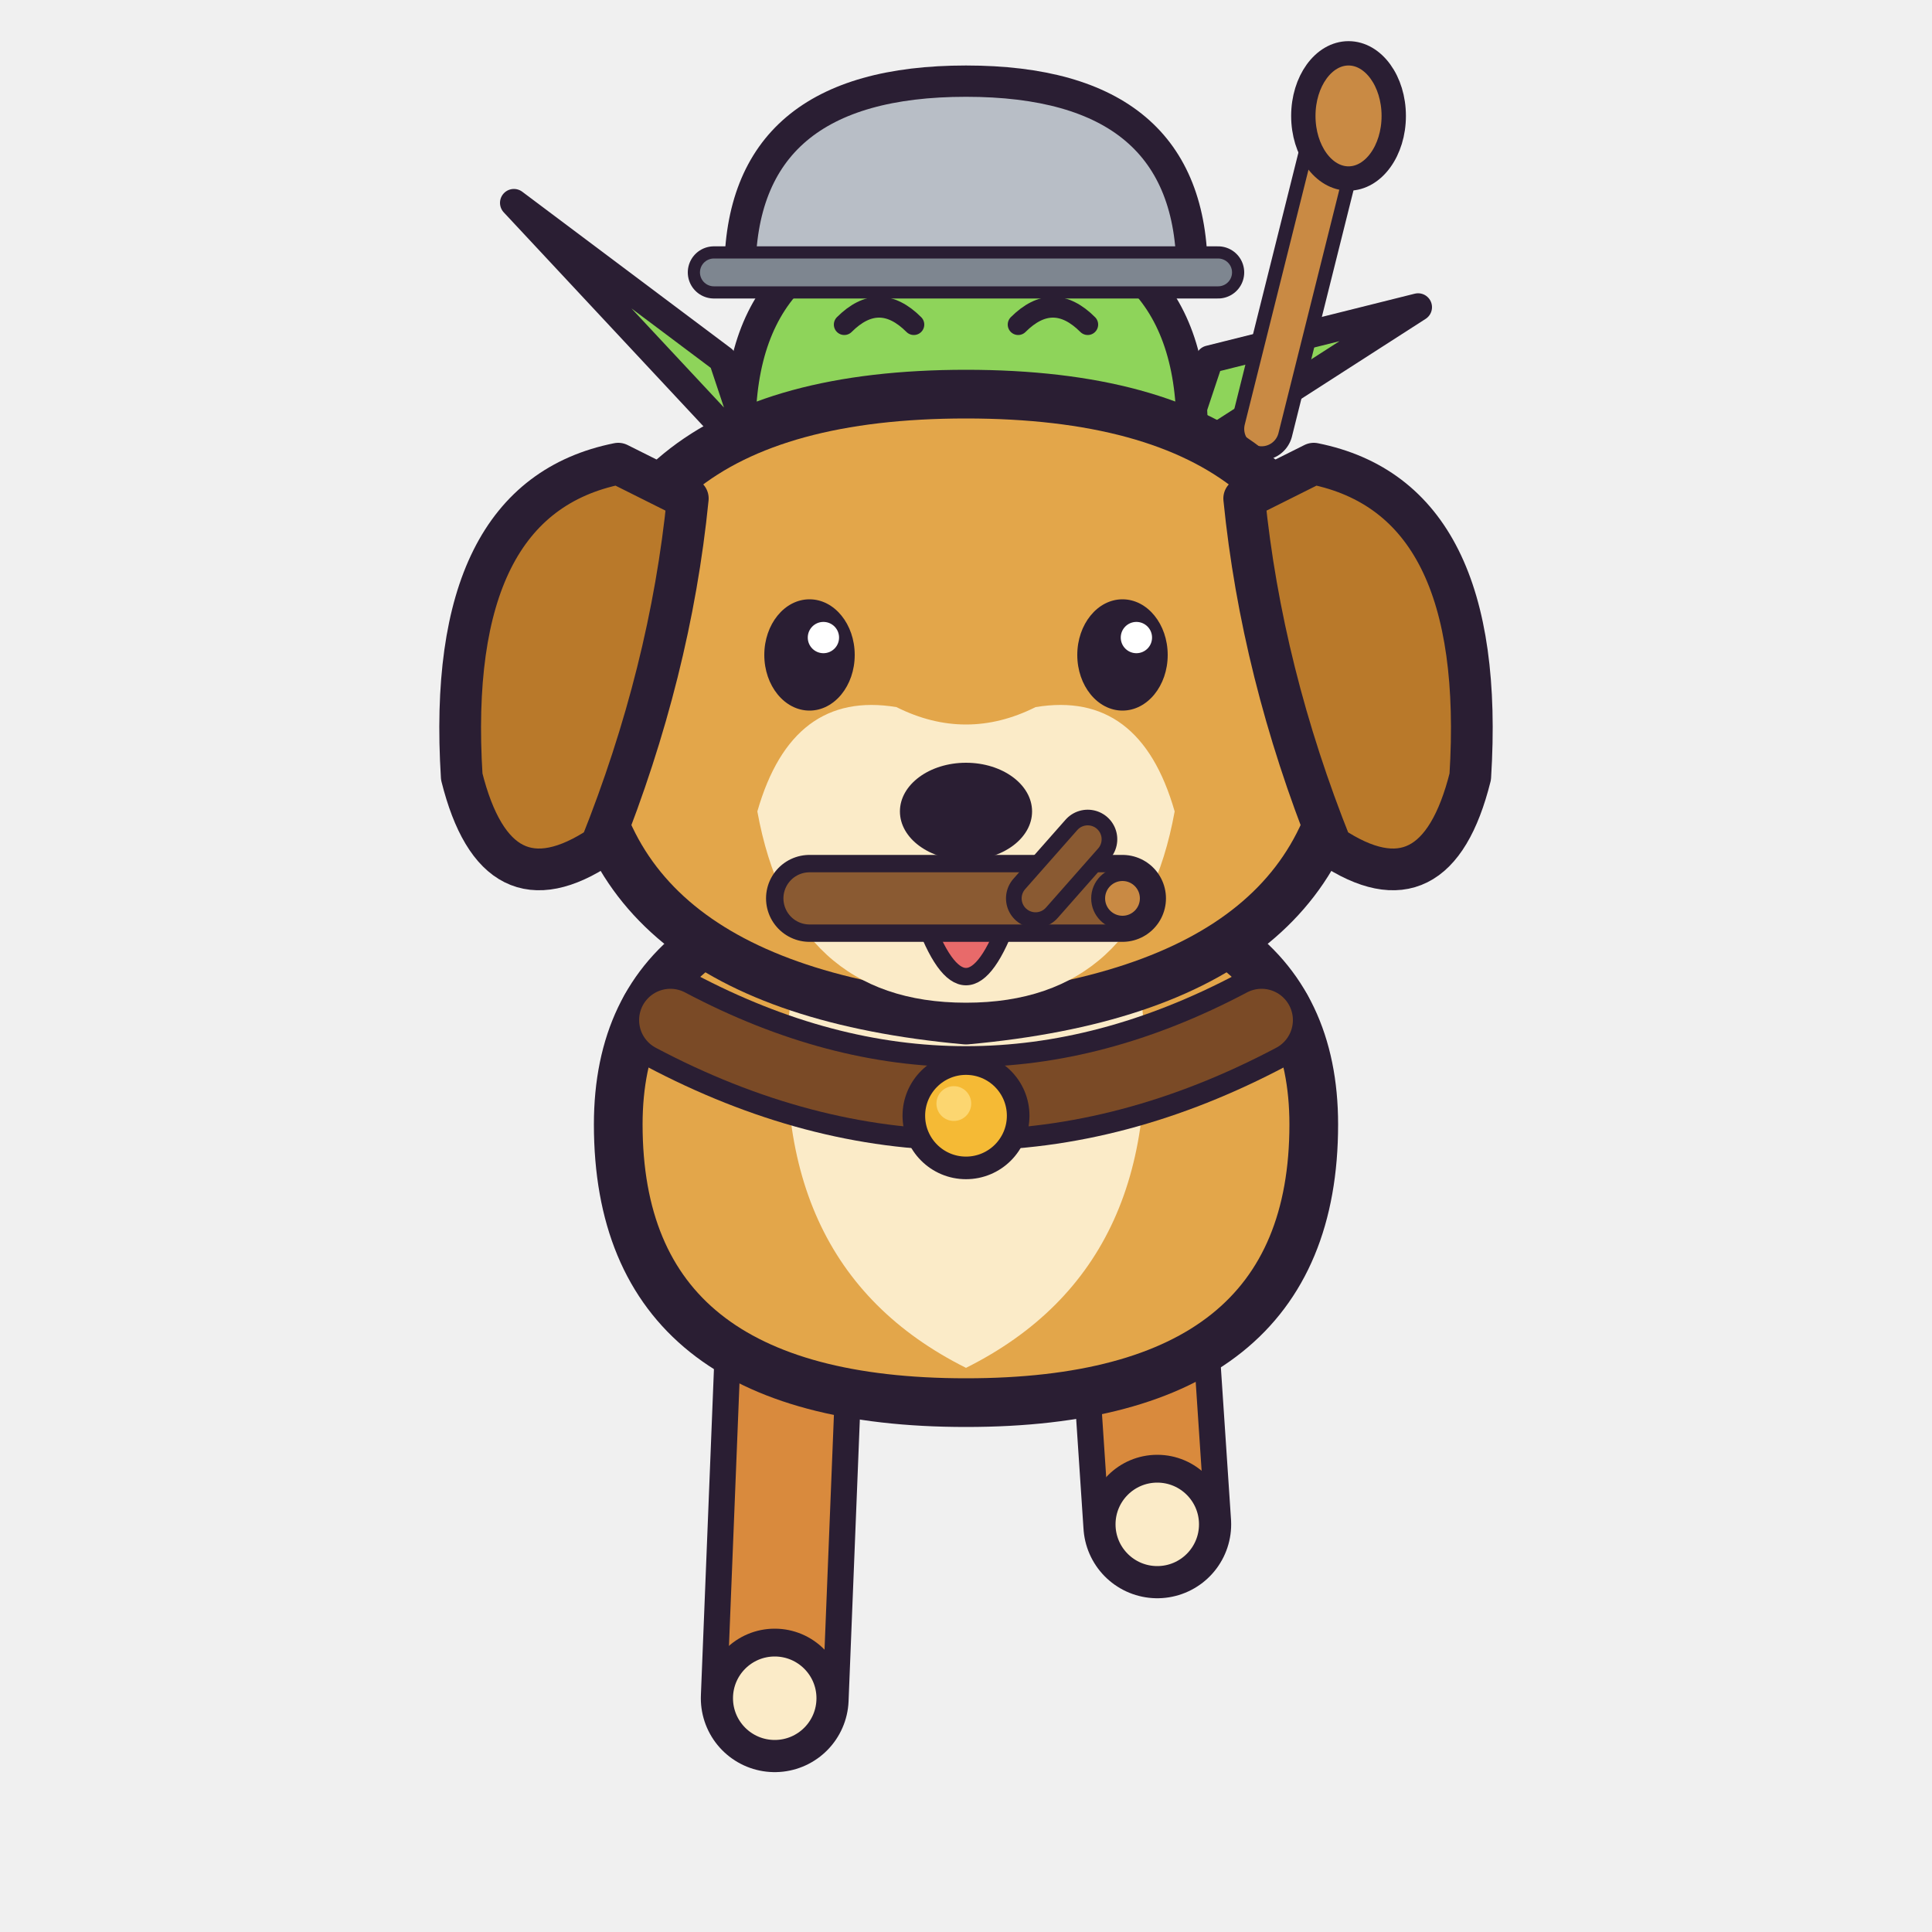
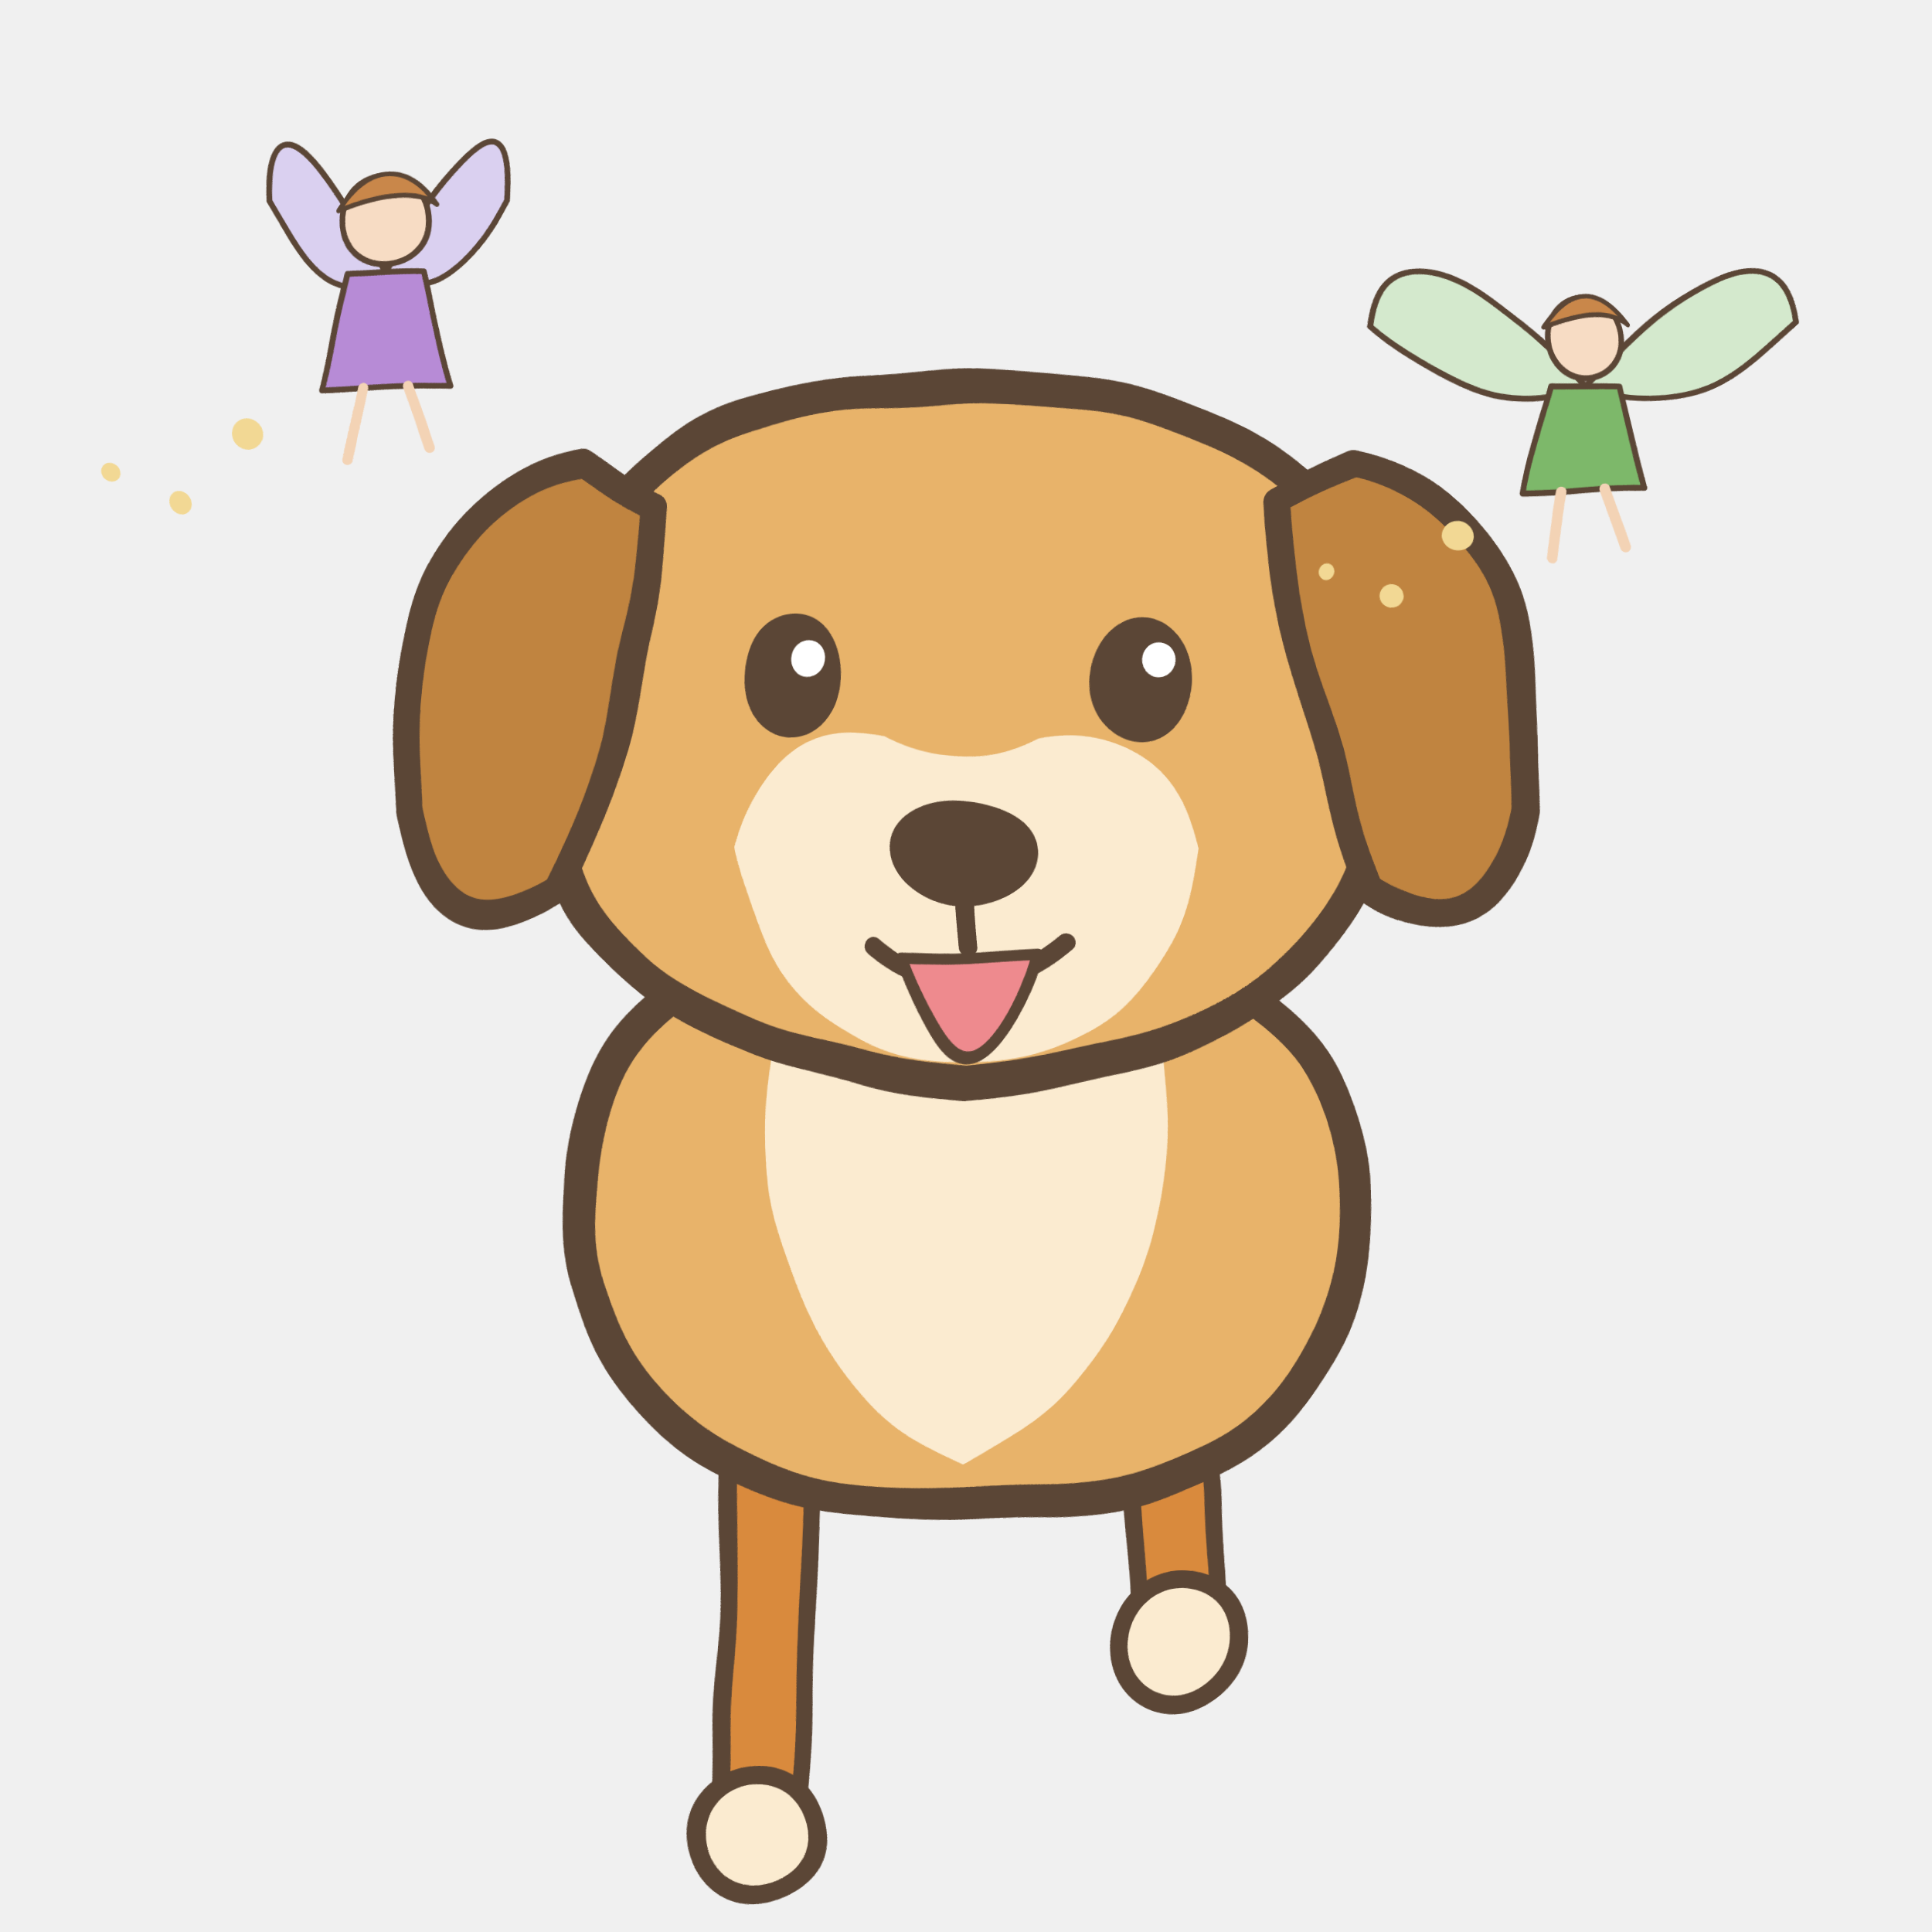
<svg xmlns="http://www.w3.org/2000/svg" viewBox="0 0 100 100">
-   <g stroke="#2A1E33" stroke-linejoin="round" stroke-linecap="round">
-     <g transform="translate(5 6) scale(.9)">
-       <path d="M36 14 L24 5 L38 20 Z M64 14 L76 11 L62 20 Z" fill="#8ED45A" stroke-width="1.6" />
-       <path d="M37 18 Q37 6 50 6 Q63 6 63 18 Z" fill="#8ED45A" stroke-width="1.8" />
-       <path d="M43 12 Q45 10 47 12 M53 12 Q55 10 57 12" fill="none" stroke-width="1.2" />
-       <path d="M37 9 Q37 -2 50 -2 Q63 -2 63 9 Z" fill="#B8BEC6" stroke-width="1.8" />
-       <path d="M35.5 9 L64.5 9" stroke-width="3" />
-       <path d="M35.5 9 L64.5 9" stroke="#7E8690" stroke-width="1.6" />
-       <path d="M67 18 L71 2" stroke-width="3.6" />
-       <path d="M67 18 L71 2" stroke="#C98A44" stroke-width="2" />
-       <ellipse cx="72" cy="0" rx="2.6" ry="3.6" fill="#C98A44" stroke-width="1.4" />
-       <path d="M40.0 66.0 L39.0 91.0" stroke-width="8.5" fill="none" />
-       <path d="M40.0 66.0 L39.0 91.0" stroke="#D98A3D" stroke-width="5.5" fill="none" />
-       <circle cx="39.0" cy="91.0" r="3.2" fill="#FBEBC8" stroke-width="1.6" />
-       <path d="M60.0 66.0 L61.0 81.0" stroke-width="8.5" fill="none" />
-       <path d="M60.0 66.0 L61.0 81.0" stroke="#D98A3D" stroke-width="5.5" fill="none" />
-       <circle cx="61.0" cy="81.0" r="3.2" fill="#FBEBC8" stroke-width="1.6" />
-       <path d="M30 58 Q30 44 50 44 Q70 44 70 58 Q70 74 50 74 Q30 74 30 58 Z" fill="#E3A64A" stroke-width="2.8" />
-       <path d="M40 50 Q50 46 60 50 Q62 66 50 72 Q38 66 40 50 Z" fill="#FBEBC8" stroke="none" />
-       <path d="M28 34 Q28 16 50 16 Q72 16 72 34 Q72 50 50 52 Q28 50 28 34 Z" fill="#E3A64A" stroke-width="2.8" />
-       <path d="M30 20 Q20 22 21 38 Q23 46 29 42 Q33 32 34 22 Z M70 20 Q80 22 79 38 Q77 46 71 42 Q67 32 66 22 Z" fill="#B9792A" stroke-width="2.4" />
-       <path d="M38 40 Q40 33 46 34 Q50 36 54 34 Q60 33 62 40 Q60 51 50 51 Q40 51 38 40 Z" fill="#FBEBC8" stroke="none" />
-       <ellipse cx="41" cy="31" rx="2.6" ry="3.2" fill="#2A1E33" stroke="none" />
-       <ellipse cx="59" cy="31" rx="2.6" ry="3.2" fill="#2A1E33" stroke="none" />
+   <defs>
+     <filter id="wc" x="-5%" y="-5%" width="110%" height="110%">
+       <feTurbulence type="fractalNoise" baseFrequency=".09" numOctaves="2" seed="4" result="n" />
+       <feDisplacementMap in="SourceGraphic" in2="n" scale="1.1" xChannelSelector="R" yChannelSelector="G" />
+     </filter>
+   </defs>
+   <g filter="url(#wc)" stroke="#5B4636" stroke-linejoin="round" stroke-linecap="round">
+     <g transform="translate(0 4)">
+       <path d="M40.0 66.0 L39.0 91.0" stroke-width="5.10" fill="none" />
+       <path d="M40.0 66.0 L39.0 91.0" stroke="#D98A3D" stroke-width="3.30" fill="none" />
+       <circle cx="39.0" cy="91.0" r="3.2" fill="#FBEBD0" stroke-width="0.96" />
+       <path d="M60.0 66.0 L61.0 81.0" stroke-width="5.10" fill="none" />
+       <path d="M60.0 66.0 L61.0 81.0" stroke="#D98A3D" stroke-width="3.30" fill="none" />
+       <circle cx="61.0" cy="81.0" r="3.2" fill="#FBEBD0" stroke-width="0.96" />
+       <path d="M30 58 Q30 44 50 44 Q70 44 70 58 Q70 74 50 74 Q30 74 30 58 Z" fill="#E8B36A" stroke-width="1.68" />
+       <path d="M40 50 Q50 46 60 50 Q62 66 50 72 Q38 66 40 50 Z" fill="#FBEBD0" stroke="none" />
+       <path d="M28 34 Q28 16 50 16 Q72 16 72 34 Q72 50 50 52 Q28 50 28 34 Z" fill="#E8B36A" stroke-width="1.68" />
+       <path d="M30 20 Q20 22 21 38 Q23 46 29 42 Q33 32 34 22 Z M70 20 Q80 22 79 38 Q77 46 71 42 Q67 32 66 22 Z" fill="#C08440" stroke-width="1.44" />
+       <path d="M38 40 Q40 33 46 34 Q50 36 54 34 Q60 33 62 40 Q60 51 50 51 Q40 51 38 40 Z" fill="#FBEBD0" stroke="none" />
+       <ellipse cx="41" cy="31" rx="2.6" ry="3.2" fill="#5B4636" stroke="none" />
+       <ellipse cx="59" cy="31" rx="2.6" ry="3.2" fill="#5B4636" stroke="none" />
      <circle cx="41.8" cy="30" r=".9" fill="#fff" stroke="none" />
      <circle cx="59.8" cy="30" r=".9" fill="#fff" stroke="none" />
-       <ellipse cx="50" cy="40" rx="3.8" ry="2.8" fill="#2A1E33" stroke="none" />
-       <path d="M50 42 L50 45 M45 45 Q50 49 55 45" fill="none" stroke-width="1.6" />
-       <path d="M47.5 46 Q50 53 52.5 46 Z" fill="#E86A6A" stroke-width="1" />
-       <g transform="rotate(0 50 45)">
-         <path d="M41 45 L59 45" stroke-width="5" />
-         <path d="M41 45 L59 45" stroke="#8A5A32" stroke-width="3" />
-         <path d="M54 45 l3 -3.4" stroke-width="3.4" />
-         <path d="M54 45 l3 -3.4" stroke="#8A5A32" stroke-width="1.6" />
-         <circle cx="59" cy="45" r="1.4" fill="#C98A44" stroke-width=".8" />
-       </g>
-       <path d="M33 52 Q50 61 67 52" fill="none" stroke-width="6" />
-       <path d="M33 52 Q50 61 67 52" fill="none" stroke="#7A4A26" stroke-width="3.6" />
-       <circle cx="50.0" cy="57.5" r="3" fill="#F5BA35" stroke-width="1.3" />
-       <circle cx="49.3" cy="56.8" r="1" fill="#FCD670" stroke="none" />
+       <ellipse cx="50" cy="40" rx="3.8" ry="2.8" fill="#5B4636" stroke="none" />
+       <path d="M50 42 L50 45 M45 45 Q50 49 55 45" fill="none" stroke-width="0.96" />
+       <path d="M46.5 45.6 Q50 56 53.5 45.6 Z" fill="#EE8A8E" stroke-width="0.60" />
    </g>
+     <circle cx="12.8" cy="22.4" r="0.8" fill="#F2D894" stroke="none" />
+     <circle cx="9.2" cy="26.0" r="0.6" fill="#F2D894" stroke="none" />
+     <circle cx="5.6" cy="24.8" r="0.5" fill="#F2D894" stroke="none" />
+     <path d="M20.0 14.0 Q13.8 3.2 13.9 10.4 Q17.3 16.4 20.0 14.0 Z" fill="#C9B6F0" fill-opacity=".55" stroke-width="0.30" />
+     <path d="M20.0 14.0 Q26.2 3.2 26.1 10.4 Q22.7 16.4 20.0 14.0 Z" fill="#C9B6F0" fill-opacity=".55" stroke-width="0.30" />
+     <path d="M18.1 14.0 L16.6 20.0 L23.4 20.0 L21.9 14.0 Z" fill="#B78BD6" stroke-width="0.30" />
+     <path d="M18.8 20.0 L18.1 23.6 M21.2 20.0 L22.2 23.1" stroke="#F3D3B5" stroke-width="0.54" />
+     <circle cx="20.0" cy="11.4" r="2.2" fill="#F7DCC4" stroke-width="0.30" />
+     <path d="M17.6 10.9 Q20.0 7.5 22.6 10.6 Q21.2 9.7 17.6 10.9 Z" fill="#C9874A" stroke-width="0.24" />
+     <circle cx="75.4" cy="27.7" r="0.8" fill="#F2D894" stroke="none" />
+     <circle cx="72.1" cy="31.0" r="0.6" fill="#F2D894" stroke="none" />
+     <circle cx="68.8" cy="29.9" r="0.4" fill="#F2D894" stroke="none" />
+     <path d="M82.0 20.0 Q72.1 10.1 71.0 16.7 Q76.5 22.2 82.0 20.0 Z" fill="#BEE3B0" fill-opacity=".55" stroke-width="0.30" />
+     <path d="M82.0 20.0 Q91.9 10.1 93.0 16.7 Q87.5 22.2 82.0 20.0 Z" fill="#BEE3B0" fill-opacity=".55" stroke-width="0.30" />
+     <path d="M80.2 20.0 L78.9 25.5 L85.1 25.5 L83.8 20.0 Z" fill="#7DB86A" stroke-width="0.30" />
+     <path d="M80.9 25.5 L80.2 28.8 M83.1 25.5 L84.0 28.4" stroke="#F3D3B5" stroke-width="0.54" />
+     <circle cx="82.0" cy="17.6" r="2.0" fill="#F7DCC4" stroke-width="0.30" />
+     <path d="M79.8 17.1 Q82.0 14.1 84.4 16.9 Q83.1 16.0 79.8 17.1 Z" fill="#C9874A" stroke-width="0.24" />
  </g>
</svg>
